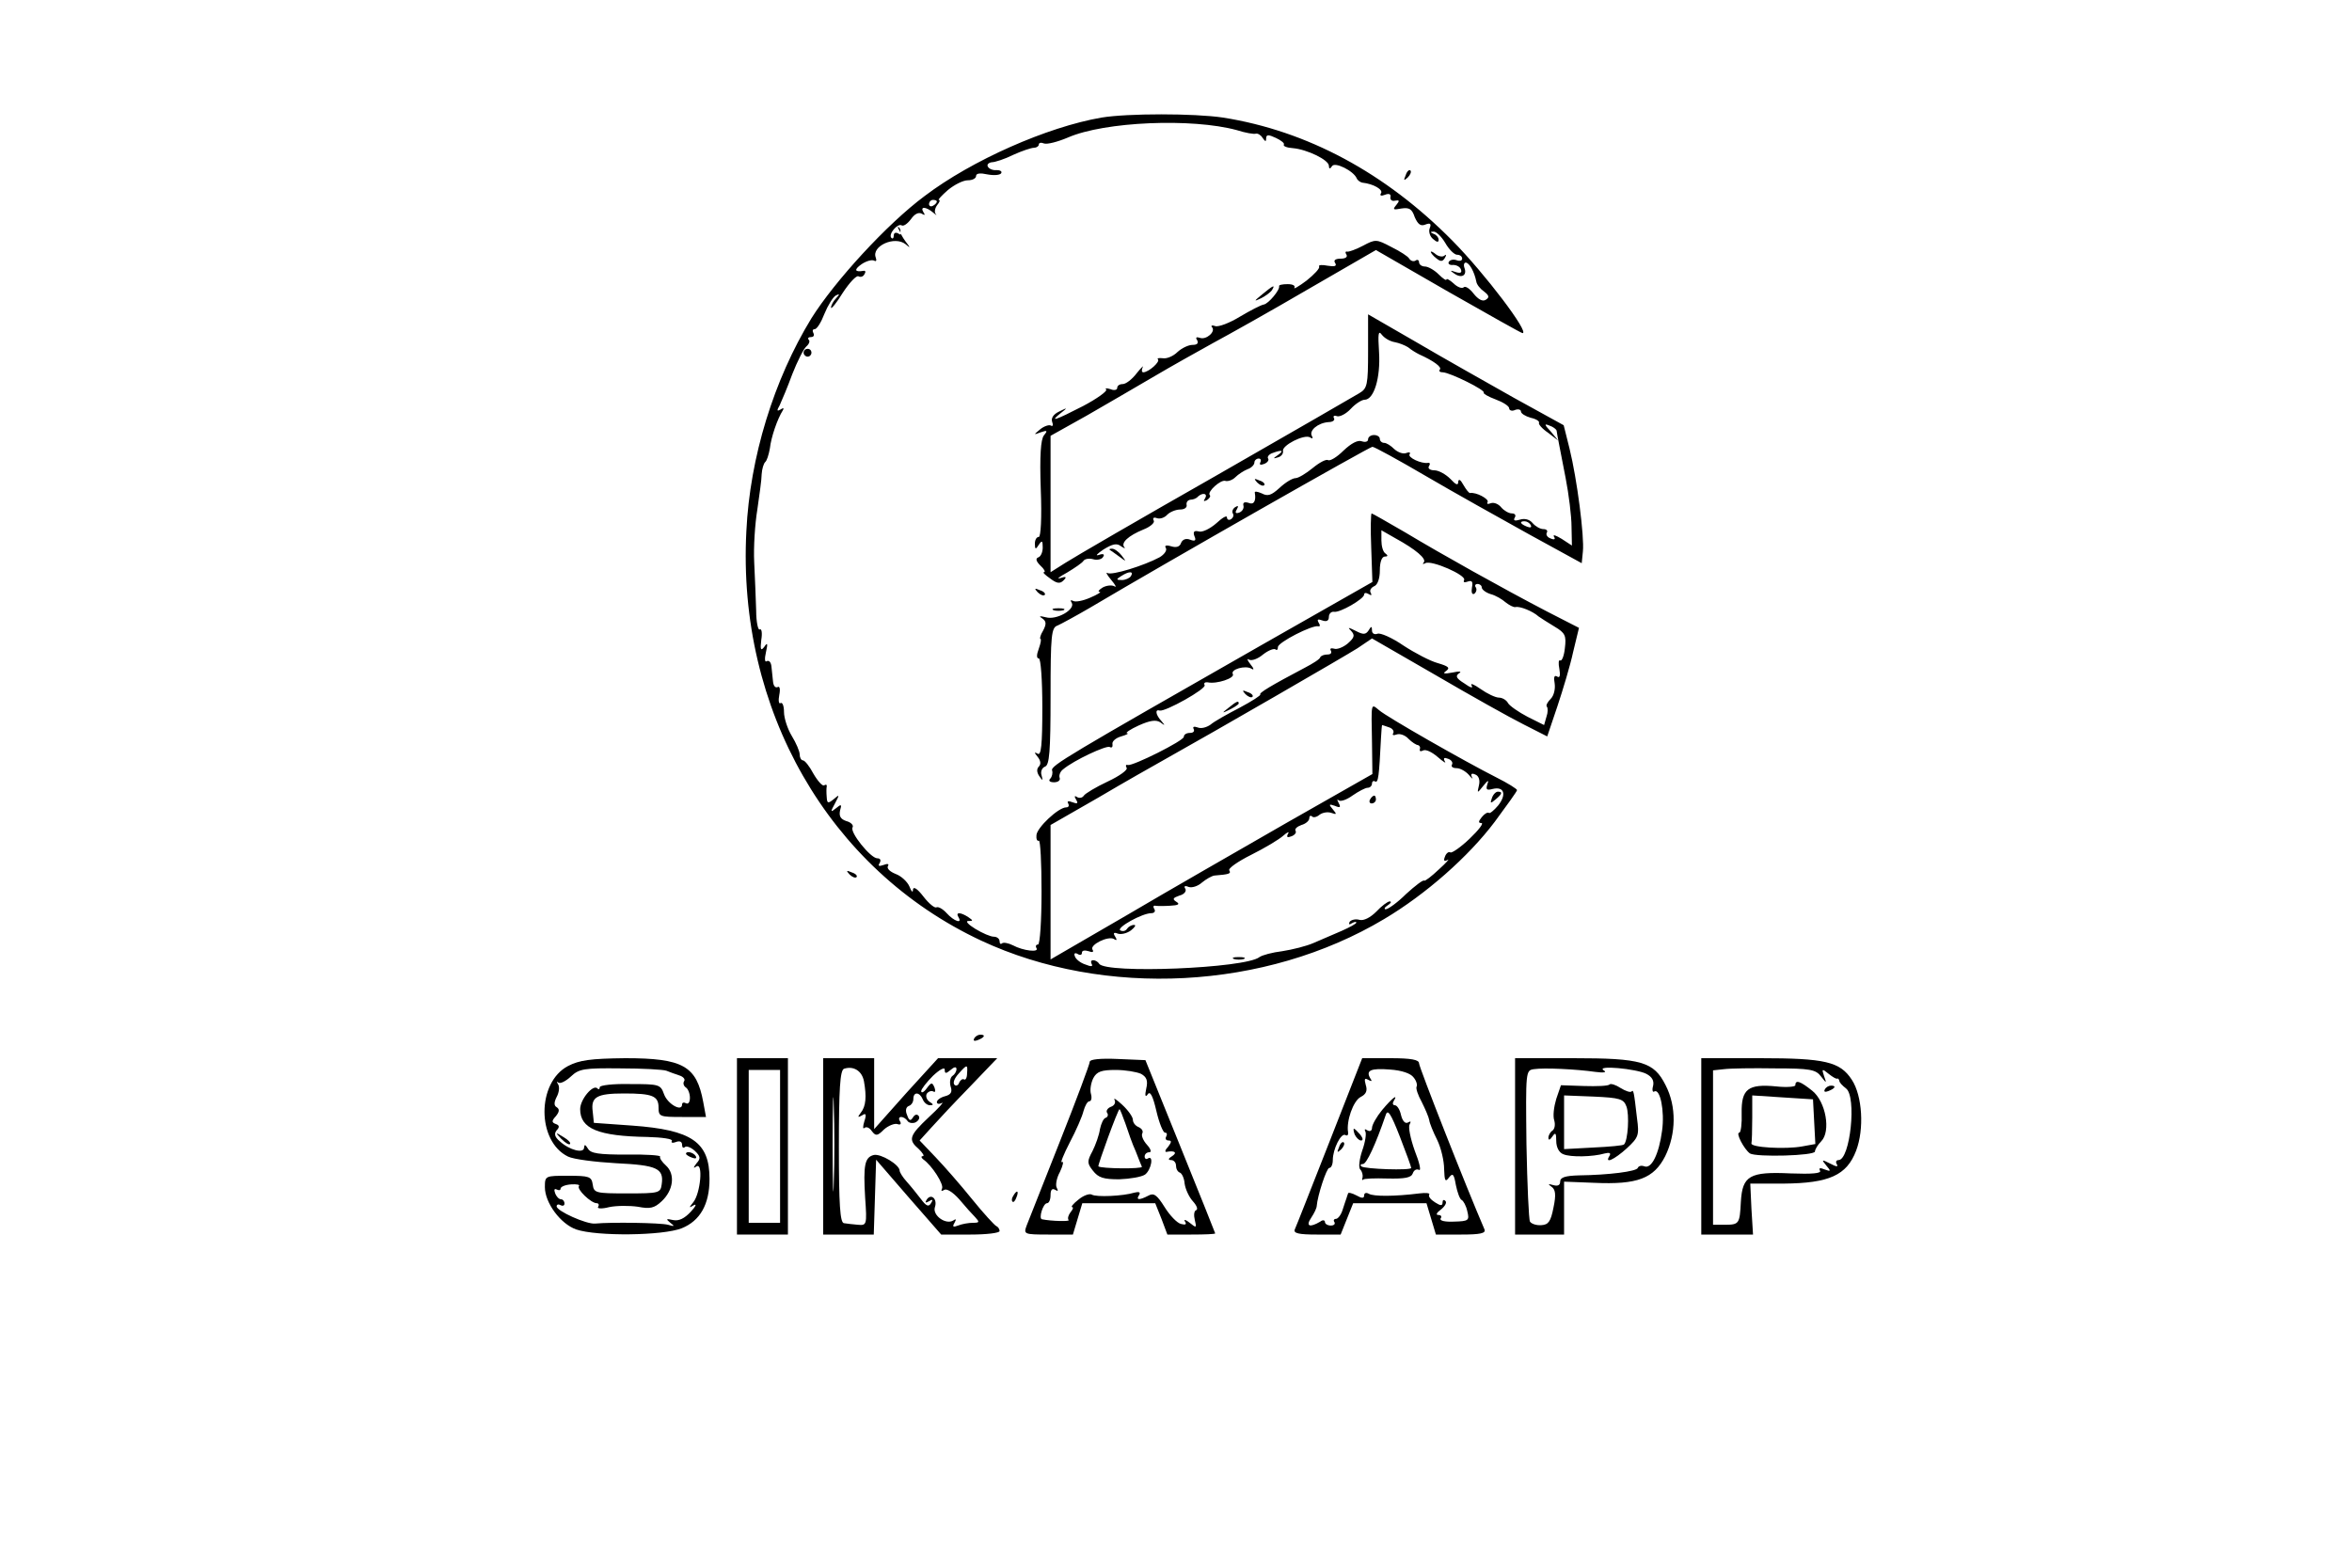
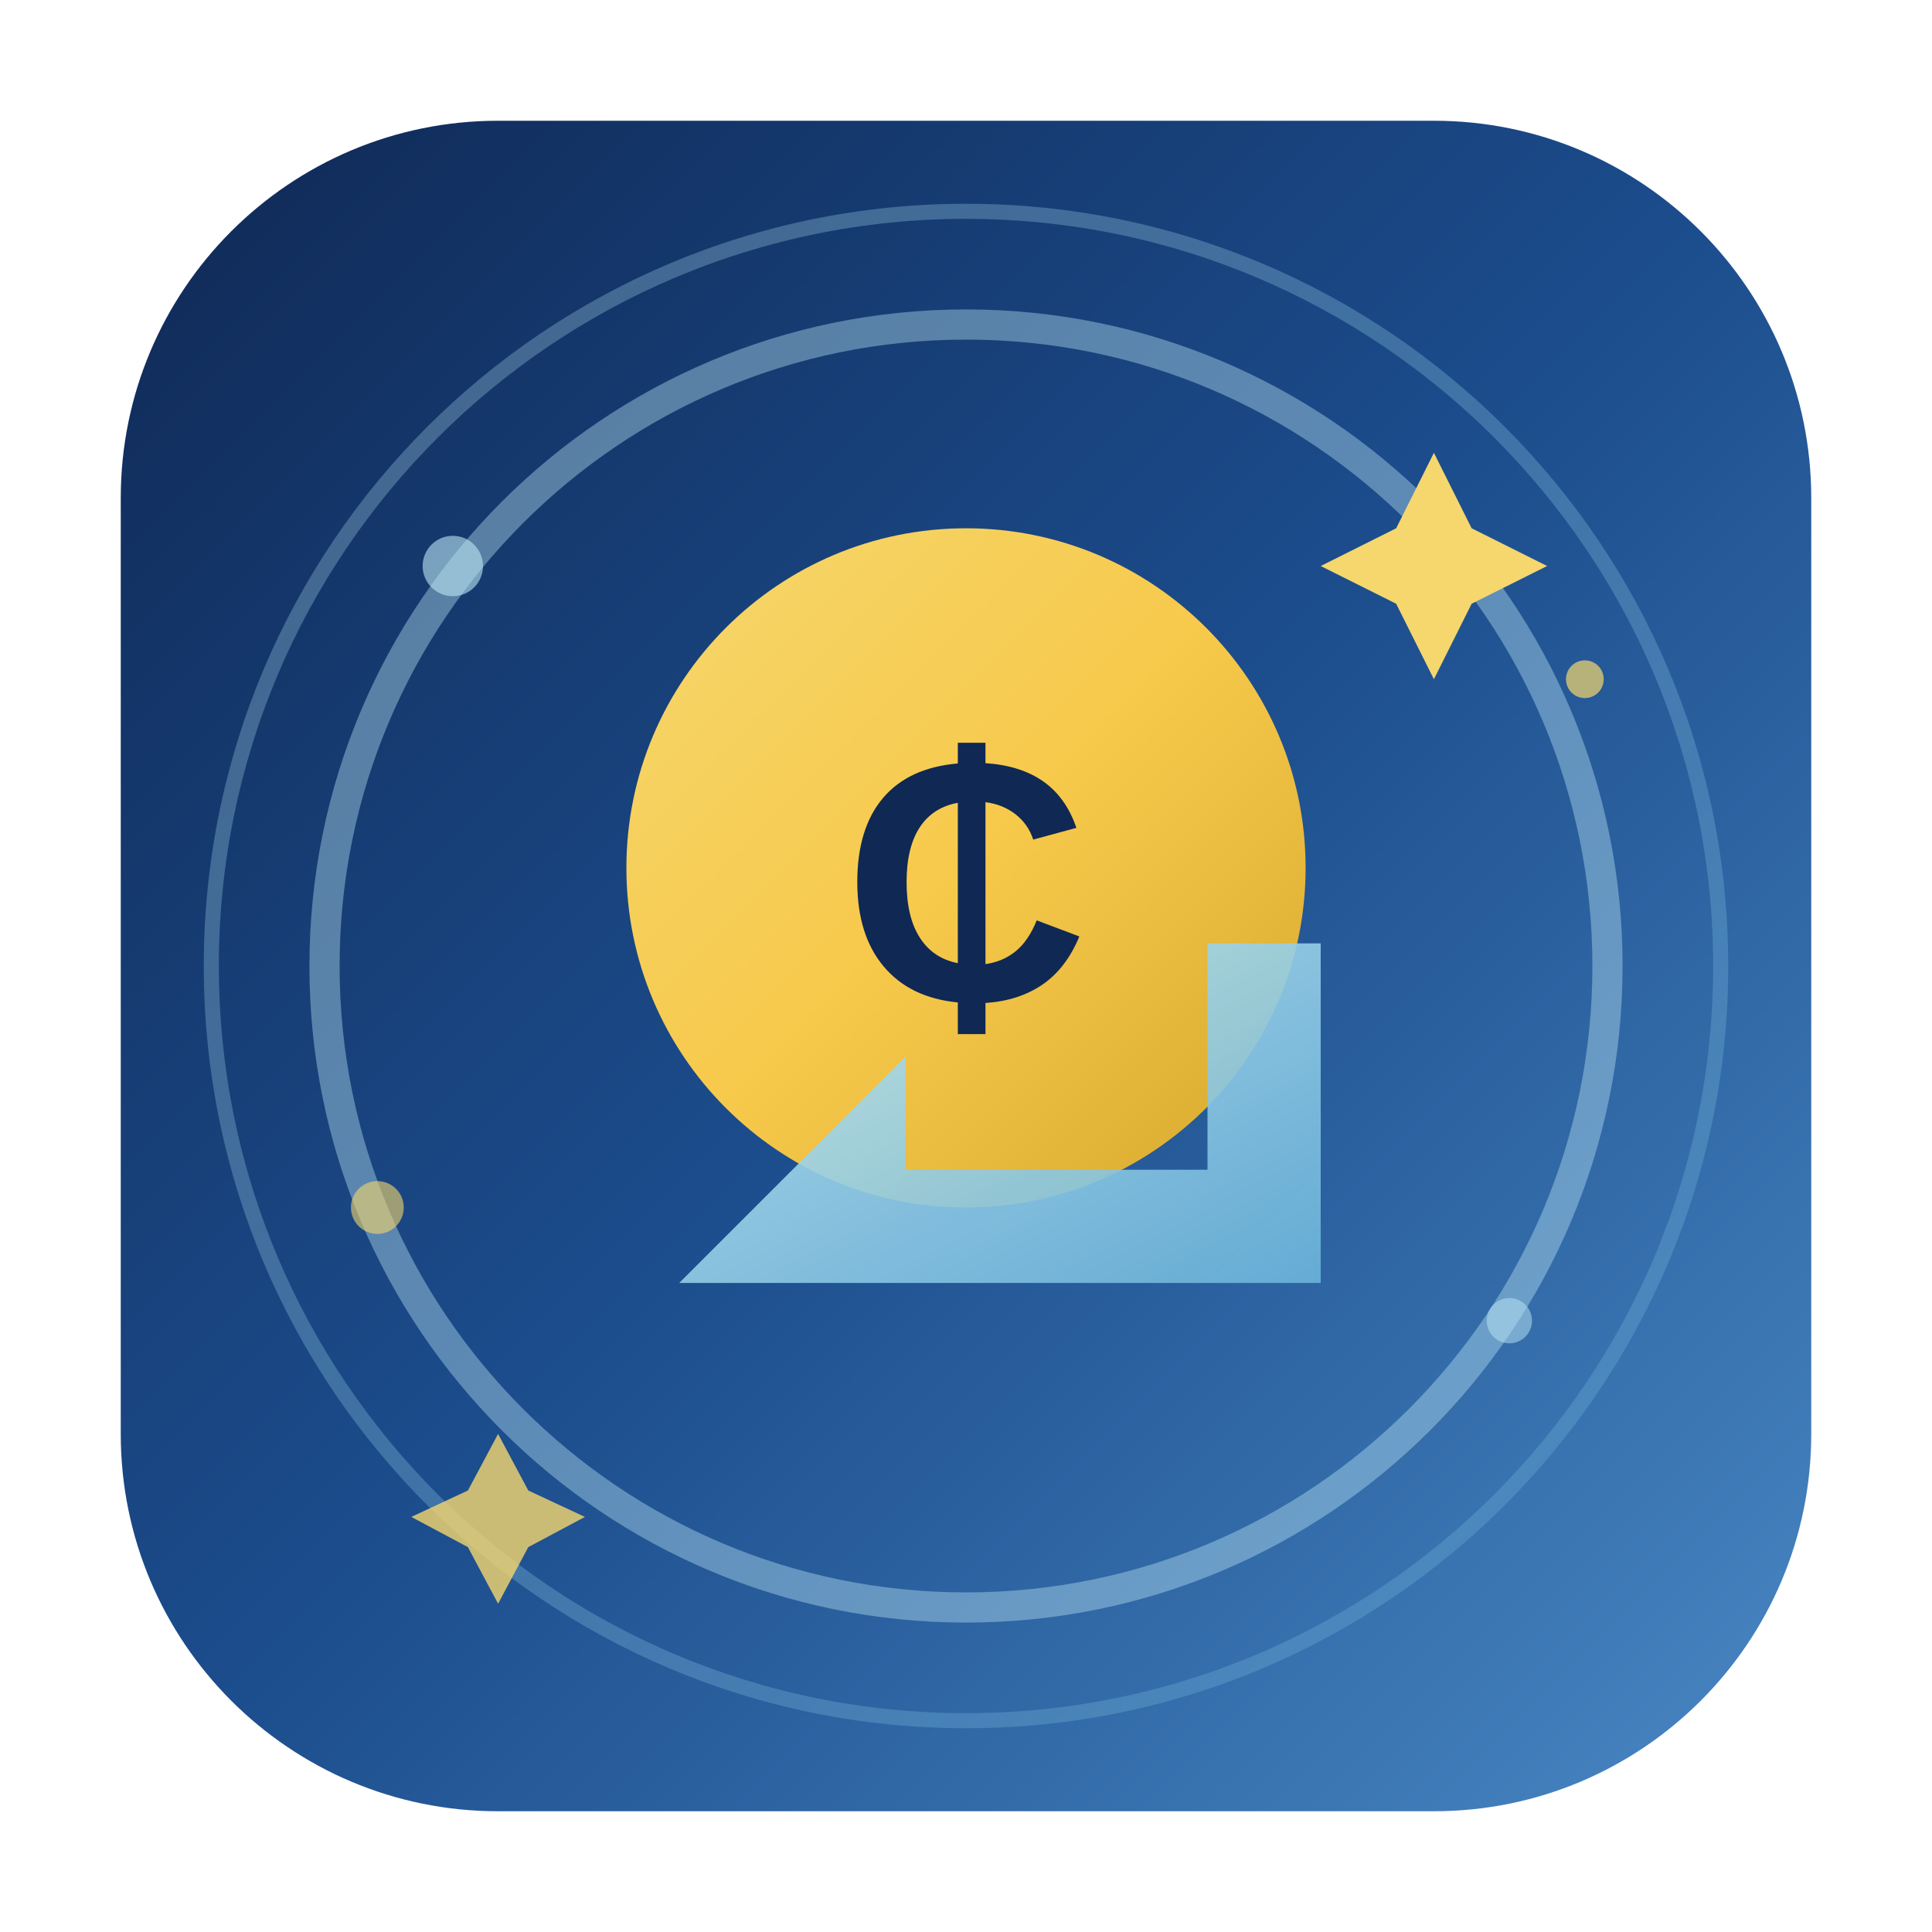
- <svg xmlns="http://www.w3.org/2000/svg" version="1.0" width="600pt" height="400pt" viewBox="0 0 600 400" preserveAspectRatio="xMidYMid meet">
-   <g transform="translate(0,400) scale(0.1,-0.1)" fill="#000000" stroke="none">
-     <path d="M2810 3700 c-139 -24 -331 -109 -451 -200 -97 -72 -230 -218 -289 -312 -96 -157 -157 -355 -166 -543 -24 -455 210 -863 599 -1045 315 -147 725 -126 1028 55 106 63 215 159 282 248 31 42 57 78 57 81 0 3 -24 18 -52 32 -81 41 -281 155 -300 172 -21 17 -20 22 -18 -83 l1 -80 -218 -124 c-120 -69 -305 -175 -410 -237 l-193 -112 0 171 0 172 122 70 c66 39 142 82 167 96 134 75 461 264 494 285 l37 25 163 -94 c89 -52 189 -108 223 -125 l61 -31 26 77 c14 42 33 105 40 138 l15 62 -82 42 c-115 60 -267 145 -362 202 -45 26 -83 48 -85 48 -2 0 -3 -39 -1 -87 l3 -88 -283 -161 c-494 -282 -539 -308 -534 -320 2 -6 0 -16 -5 -21 -5 -5 -1 -9 10 -9 10 0 17 5 14 12 -2 6 2 16 9 21 27 23 111 62 119 57 5 -3 8 0 7 7 -2 7 8 16 22 20 14 4 21 8 15 8 -5 1 8 10 30 20 29 13 44 15 55 8 12 -9 13 -9 3 3 -15 16 -17 31 -5 27 14 -4 121 56 115 65 -3 5 1 8 8 7 23 -5 70 11 64 21 -7 12 32 23 47 14 8 -5 7 0 -2 11 -8 10 -10 16 -4 12 7 -4 23 2 36 13 14 11 28 16 32 13 3 -3 6 -1 6 6 0 12 88 57 103 53 5 -1 5 3 1 9 -5 9 -2 10 9 6 11 -4 17 -1 17 9 0 8 6 14 13 13 15 -3 77 33 77 44 0 5 5 5 12 1 6 -4 8 -3 5 3 -4 6 0 13 8 17 9 3 15 19 15 41 0 21 5 35 13 35 8 0 8 3 1 8 -6 4 -10 19 -10 33 l0 26 35 -20 c53 -29 81 -53 73 -62 -4 -5 -2 -5 4 -2 15 9 106 -31 99 -43 -3 -6 1 -7 9 -4 11 4 14 0 11 -15 -2 -12 0 -19 6 -16 5 4 7 11 4 16 -4 5 -1 9 4 9 6 0 11 -4 11 -9 0 -5 10 -13 23 -17 12 -3 29 -13 38 -21 9 -7 20 -13 25 -12 11 3 45 -11 59 -24 6 -4 24 -16 41 -26 27 -16 30 -23 26 -55 -2 -20 -8 -34 -12 -31 -4 2 -5 -7 -2 -22 3 -17 1 -24 -6 -19 -7 4 -9 -2 -6 -18 2 -14 -2 -31 -10 -39 -8 -8 -13 -17 -10 -20 3 -3 3 -15 -1 -26 l-6 -21 -42 21 c-23 12 -46 28 -50 35 -4 8 -15 14 -23 14 -9 0 -30 10 -47 22 -17 12 -27 16 -23 9 5 -8 -3 -6 -18 5 -21 13 -24 19 -14 26 8 5 2 6 -17 2 -21 -4 -26 -3 -16 4 11 8 6 12 -21 20 -19 5 -59 26 -88 45 -29 20 -59 33 -66 30 -8 -3 -14 1 -14 8 0 12 -2 12 -9 0 -7 -10 -13 -11 -32 -1 -20 10 -22 10 -12 0 10 -11 8 -17 -9 -32 -12 -10 -28 -16 -35 -13 -8 2 -11 0 -8 -5 3 -6 0 -10 -9 -10 -8 0 -16 -3 -18 -7 -1 -5 -19 -16 -38 -26 -87 -46 -119 -65 -115 -69 2 -2 -21 -17 -53 -34 -31 -16 -65 -35 -74 -43 -10 -7 -24 -11 -33 -7 -9 3 -13 2 -10 -4 3 -6 -1 -10 -9 -10 -9 0 -16 -4 -16 -10 0 -10 -130 -75 -143 -72 -5 2 -6 -2 -3 -7 4 -5 -18 -21 -48 -35 -30 -14 -58 -31 -61 -36 -4 -6 -11 -7 -17 -4 -7 5 -8 2 -3 -6 6 -10 4 -12 -9 -7 -10 4 -15 3 -11 -3 3 -6 1 -10 -5 -10 -20 0 -75 -52 -76 -71 -1 -10 2 -16 6 -14 4 2 7 -56 7 -130 0 -74 -4 -135 -9 -135 -5 0 -7 -4 -4 -9 8 -12 -34 -7 -60 7 -12 6 -24 8 -28 5 -3 -3 -6 -1 -6 5 0 7 -7 12 -15 12 -8 0 -29 9 -47 20 -18 11 -26 20 -18 20 13 0 13 1 0 10 -20 13 -33 13 -25 0 11 -18 -11 -11 -30 10 -10 11 -21 17 -26 15 -4 -3 -19 9 -33 27 -16 21 -26 27 -27 18 0 -9 -4 -5 -9 8 -5 12 -21 27 -35 32 -15 6 -23 14 -20 20 4 6 -1 7 -11 3 -12 -4 -15 -3 -10 5 4 7 2 12 -6 12 -17 0 -71 67 -63 79 3 5 -4 13 -16 16 -15 5 -19 13 -16 27 5 16 3 17 -10 6 -15 -12 -15 -10 -3 12 12 23 12 24 -3 11 -15 -12 -17 -11 -18 5 -1 11 -1 23 0 27 1 5 -2 6 -7 3 -4 -2 -16 11 -27 30 -10 19 -22 34 -27 34 -4 0 -8 7 -8 15 0 8 -9 29 -20 47 -11 18 -20 46 -20 61 0 16 -4 26 -9 23 -4 -3 -6 6 -3 21 3 15 1 23 -4 20 -6 -3 -11 3 -12 14 -1 10 -3 28 -4 38 -1 11 -6 17 -12 14 -5 -4 -6 6 -2 23 5 22 4 26 -4 14 -9 -12 -11 -8 -8 17 3 18 1 30 -4 27 -4 -3 -9 19 -9 48 -1 29 -3 85 -5 123 -2 39 2 99 8 135 5 36 11 76 11 90 1 14 5 27 9 31 4 3 9 18 12 35 3 28 19 75 33 97 4 6 1 7 -6 2 -9 -5 -10 -3 -2 11 5 11 20 46 32 79 13 33 29 65 36 71 7 6 10 14 6 17 -3 4 -1 7 6 7 7 0 9 5 6 10 -3 6 -2 10 3 10 6 0 17 18 25 39 9 22 22 43 29 47 10 5 11 4 1 -7 -7 -7 -13 -18 -13 -24 0 -5 14 12 30 38 17 26 35 45 40 42 5 -3 12 -1 15 5 4 6 3 10 -2 9 -23 -4 -25 3 -5 17 12 8 26 12 32 9 5 -3 7 0 4 8 -11 29 48 56 76 34 13 -11 13 -10 0 7 -8 11 -14 22 -13 25 1 3 -1 8 -4 11 -4 3 -3 -1 2 -9 5 -9 4 -12 -3 -7 -7 4 -12 2 -12 -5 0 -7 -3 -9 -6 -6 -9 9 16 38 26 32 5 -3 15 4 24 16 9 13 19 18 27 14 8 -5 10 -4 5 3 -10 16 6 15 24 0 8 -7 11 -9 7 -4 -4 5 -2 15 4 23 6 7 8 13 4 13 -3 0 7 11 23 25 17 14 39 25 51 25 12 0 21 5 21 11 0 7 11 8 29 4 16 -3 32 -2 35 3 3 5 -3 8 -12 8 -9 -1 -19 3 -22 9 -3 5 2 10 10 11 8 0 33 8 55 19 22 10 46 18 53 18 6 0 12 4 12 8 0 5 6 6 13 3 8 -3 35 4 61 15 94 41 317 50 431 19 22 -7 44 -11 49 -9 5 1 13 -4 17 -11 7 -10 9 -10 9 -1 0 10 6 10 25 1 13 -6 23 -14 20 -17 -2 -4 8 -8 23 -9 36 -3 92 -30 92 -45 0 -8 3 -9 8 -1 7 12 55 -12 63 -31 2 -5 9 -10 14 -11 29 -3 54 -18 48 -27 -4 -6 0 -8 10 -4 10 4 16 2 14 -6 -1 -7 4 -11 12 -9 11 2 12 0 3 -11 -10 -12 -8 -13 13 -9 20 3 27 -1 34 -22 8 -18 15 -24 27 -19 13 5 16 2 11 -10 -3 -8 1 -21 9 -27 9 -8 14 -9 14 -2 0 6 -6 13 -12 15 -10 4 -10 6 -1 6 6 1 20 -12 30 -29 9 -16 23 -30 30 -30 7 0 13 -4 13 -10 0 -5 -6 -7 -14 -4 -8 3 -17 1 -20 -4 -3 -5 2 -9 11 -8 9 0 18 -5 20 -12 3 -8 -2 -10 -14 -6 -14 5 -15 4 -3 -4 18 -13 33 -5 26 14 -3 8 -1 14 3 14 9 0 22 -23 27 -48 1 -8 10 -19 20 -26 13 -10 14 -15 4 -21 -8 -5 -19 1 -31 16 -10 13 -21 20 -25 16 -4 -4 -16 0 -26 10 -10 9 -18 13 -18 10 0 -4 -9 2 -20 13 -11 11 -27 20 -35 20 -8 0 -15 5 -15 11 0 5 -4 8 -9 4 -5 -3 -12 -1 -16 5 -3 6 -24 19 -46 30 -38 20 -40 20 -72 3 -17 -9 -36 -16 -40 -15 -5 1 -6 -2 -2 -8 3 -6 -3 -10 -15 -10 -13 0 -19 -4 -14 -11 5 -8 -1 -10 -19 -7 -15 3 -24 2 -22 -2 3 -4 -12 -20 -32 -36 -20 -15 -34 -23 -31 -18 3 5 -4 9 -17 9 -13 0 -23 -2 -22 -5 3 -9 -27 -45 -39 -47 -7 -1 -34 -15 -61 -31 -26 -16 -55 -27 -63 -24 -8 3 -12 1 -8 -3 10 -11 -15 -33 -31 -27 -9 3 -12 1 -7 -6 4 -8 0 -12 -12 -12 -10 0 -27 -8 -38 -18 -11 -11 -28 -18 -38 -16 -10 1 -15 0 -12 -3 6 -6 -23 -32 -37 -33 -5 0 -5 6 -2 13 4 6 -3 0 -15 -15 -12 -16 -28 -28 -36 -28 -8 0 -14 -4 -14 -10 0 -5 -8 -7 -17 -3 -10 3 -15 3 -11 -1 3 -4 -23 -23 -59 -42 -72 -37 -87 -42 -57 -18 18 14 18 15 -4 4 -15 -7 -21 -17 -18 -26 3 -8 2 -13 -3 -10 -4 3 -17 -1 -27 -9 -18 -15 -18 -15 1 -8 17 6 18 4 8 -8 -8 -10 -11 -52 -8 -137 3 -74 0 -122 -5 -122 -6 0 -10 -8 -10 -17 0 -15 2 -16 10 -3 8 12 10 11 10 -7 0 -12 -5 -23 -11 -25 -8 -3 -6 -10 5 -21 10 -9 14 -17 9 -17 -4 0 3 -7 16 -16 17 -13 25 -14 34 -5 9 9 7 11 -8 6 -11 -3 -3 3 17 14 20 12 39 25 42 30 3 5 15 7 25 4 10 -3 22 0 25 6 5 7 0 9 -11 5 -10 -3 -4 3 12 14 23 14 34 17 45 8 8 -5 12 -7 8 -2 -9 11 10 29 49 45 18 7 30 18 26 23 -3 6 0 9 8 6 8 -3 20 1 27 9 7 7 22 13 33 13 10 0 18 5 16 12 -1 7 3 12 10 13 6 0 15 3 19 8 12 11 26 8 18 -5 -5 -7 -3 -8 5 -4 7 5 10 10 7 13 -7 8 28 40 40 36 6 -2 18 2 25 9 8 8 22 17 32 21 9 3 17 11 17 17 0 5 5 10 11 10 5 0 7 -4 4 -10 -3 -6 1 -7 9 -4 9 3 14 10 11 14 -3 4 2 11 11 14 24 9 31 7 14 -5 -13 -9 -13 -10 0 -6 8 2 14 9 13 16 -4 14 54 44 69 35 6 -4 8 -3 5 3 -9 14 15 34 42 36 11 0 17 5 14 10 -3 5 0 8 8 5 7 -2 23 6 35 19 12 13 28 23 35 23 24 0 41 56 37 121 -3 48 -2 57 7 45 7 -9 21 -17 33 -19 11 -2 26 -8 34 -13 7 -6 20 -14 28 -18 38 -17 59 -33 53 -39 -3 -4 0 -7 8 -7 19 -1 110 -46 104 -52 -2 -2 11 -10 30 -17 19 -7 35 -17 35 -23 0 -5 7 -8 15 -4 8 3 15 1 15 -4 0 -5 11 -12 25 -16 14 -3 23 -9 21 -13 -2 -3 8 -15 23 -25 l26 -20 -19 23 c-17 18 -17 21 -3 15 9 -3 17 -9 18 -13 1 -9 7 -38 23 -121 8 -41 15 -97 15 -124 l1 -48 -26 17 c-15 9 -23 12 -20 6 5 -7 1 -9 -8 -5 -9 3 -13 10 -10 15 3 5 -1 9 -9 9 -8 0 -20 7 -27 15 -8 10 -21 13 -33 9 -13 -4 -17 -2 -13 5 4 6 1 11 -7 11 -8 0 -20 7 -27 15 -7 9 -19 14 -27 11 -8 -3 -11 -2 -8 3 4 8 -30 26 -45 23 -3 0 -10 9 -17 21 -7 13 -12 16 -13 8 0 -11 -6 -8 -20 7 -12 12 -30 22 -41 22 -11 0 -17 5 -14 10 4 6 3 10 -2 9 -17 -3 -53 14 -47 22 3 5 -1 6 -9 3 -8 -3 -21 2 -30 10 -9 9 -20 16 -26 16 -6 0 -11 5 -11 10 0 6 -7 10 -15 10 -8 0 -15 -5 -15 -11 0 -6 -7 -8 -16 -5 -10 4 -27 -5 -47 -24 -16 -16 -34 -27 -39 -24 -5 3 -22 -6 -39 -20 -17 -14 -37 -26 -44 -26 -8 0 -26 -11 -41 -25 -21 -19 -30 -22 -45 -14 -11 5 -19 6 -18 2 4 -22 -3 -32 -16 -26 -10 3 -15 1 -13 -7 2 -7 -3 -15 -11 -18 -9 -3 -11 0 -6 8 5 9 4 11 -4 6 -6 -4 -9 -11 -6 -16 3 -5 1 -11 -5 -15 -5 -3 -10 -1 -10 5 0 6 -12 -1 -27 -15 -16 -14 -36 -24 -45 -21 -12 3 -15 -1 -11 -12 5 -11 2 -14 -11 -9 -10 4 -19 1 -23 -8 -3 -10 -12 -13 -25 -9 -13 4 -18 2 -14 -4 4 -6 -4 -17 -16 -24 -39 -21 -122 -47 -133 -40 -5 3 -1 -5 10 -18 11 -13 14 -20 8 -16 -7 4 -21 2 -30 -3 -10 -6 -13 -11 -8 -11 6 0 -5 -7 -24 -15 -18 -8 -38 -12 -44 -8 -6 3 -7 1 -3 -5 10 -17 -39 -45 -66 -37 -16 4 -19 3 -9 -3 10 -7 11 -14 2 -31 -7 -11 -9 -21 -7 -21 3 0 1 -11 -4 -25 -6 -16 -6 -25 0 -25 5 0 9 -54 9 -125 0 -96 -3 -124 -12 -118 -9 5 -9 3 0 -8 8 -10 9 -19 3 -25 -6 -6 -5 -15 1 -24 9 -13 10 -13 6 2 -3 9 1 19 9 22 11 4 14 37 14 180 0 156 2 175 18 180 9 4 46 24 82 45 204 121 714 411 721 411 5 0 67 -34 137 -75 70 -41 188 -107 262 -148 l135 -74 3 30 c4 38 -15 185 -34 262 l-15 60 -127 70 c-69 39 -181 102 -249 142 l-123 71 0 -94 c0 -86 -2 -95 -22 -107 -13 -8 -178 -103 -368 -212 -190 -108 -362 -208 -382 -221 l-38 -24 0 174 0 174 93 52 c50 29 128 74 172 100 44 26 112 64 150 85 39 21 148 82 242 137 l173 100 184 -106 c102 -58 187 -106 190 -106 19 0 -96 152 -179 236 -171 173 -370 280 -585 314 -74 11 -243 11 -310 0z m-420 -214 c0 -3 -4 -8 -10 -11 -5 -3 -10 -1 -10 4 0 6 5 11 10 11 6 0 10 -2 10 -4z m1515 -826 c3 -6 -1 -7 -9 -4 -18 7 -21 14 -7 14 6 0 13 -4 16 -10z m-1020 -130 c-3 -5 -14 -10 -23 -10 -15 0 -15 2 -2 10 20 13 33 13 25 0z m659 -386 c9 -3 13 -10 10 -15 -3 -5 1 -6 9 -3 8 3 22 -2 30 -11 9 -9 20 -16 24 -16 4 -1 7 -5 5 -11 -1 -5 2 -6 8 -3 7 4 23 -4 37 -16 15 -13 23 -18 19 -12 -5 9 -2 11 8 7 9 -3 13 -10 10 -15 -3 -5 2 -9 12 -9 9 0 23 -8 31 -17 8 -10 12 -12 8 -6 -4 8 -1 11 8 7 9 -3 13 -14 10 -27 -5 -22 -5 -22 11 -2 12 15 15 16 10 3 -4 -13 -1 -15 14 -11 29 7 36 -14 14 -42 -11 -13 -22 -22 -24 -19 -3 2 -11 -2 -18 -11 -9 -11 -9 -15 -1 -15 7 0 -7 -18 -30 -40 -23 -22 -45 -37 -49 -35 -4 3 -11 -2 -14 -11 -4 -10 -2 -13 7 -8 6 4 -3 -7 -22 -24 -19 -18 -36 -31 -38 -29 -2 3 -23 -13 -46 -34 -22 -22 -46 -39 -52 -39 -5 0 -3 5 5 10 8 5 11 10 5 10 -5 0 -21 -12 -34 -26 -15 -15 -32 -24 -43 -21 -10 3 -21 0 -25 -5 -3 -7 -1 -8 5 -4 7 4 12 5 12 2 0 -3 -17 -12 -37 -21 -21 -9 -53 -23 -72 -31 -18 -8 -54 -17 -80 -21 -25 -3 -51 -10 -58 -15 -36 -29 -393 -43 -409 -17 -3 5 -10 9 -15 9 -6 0 -7 -4 -4 -10 4 -6 -2 -7 -16 -1 -13 4 -25 14 -27 21 -3 7 0 10 7 6 6 -4 11 -3 11 3 0 6 7 7 17 4 10 -4 14 -2 10 4 -8 12 40 36 55 27 7 -5 8 -2 3 6 -6 9 -4 12 6 8 8 -3 23 0 34 8 10 8 14 14 8 14 -7 0 -15 -5 -18 -10 -4 -6 -11 -7 -17 -4 -11 7 56 44 79 44 8 0 11 5 8 10 -4 6 -3 10 2 9 4 -1 22 -1 38 0 21 1 26 4 16 10 -11 7 -9 10 8 16 12 3 18 11 15 17 -5 7 -1 9 8 5 9 -3 24 2 34 11 11 9 25 17 32 18 38 3 43 5 38 13 -4 5 22 23 56 40 34 17 71 39 82 49 10 9 16 11 12 5 -5 -9 -2 -11 8 -7 9 3 14 10 11 14 -3 5 4 11 15 15 11 3 20 11 20 17 0 6 3 8 7 5 3 -4 12 -2 19 4 8 6 21 8 30 5 14 -5 15 -4 4 9 -11 13 -10 14 5 9 14 -6 16 -4 10 7 -4 8 -5 11 0 7 4 -4 20 1 35 12 16 11 33 20 39 20 6 0 11 5 11 11 0 5 4 8 8 5 8 -4 10 12 15 112 1 17 2 32 3 32 1 0 9 -3 18 -6z" />
-     <path d="M3806 1964 c-5 -14 -4 -15 9 -4 17 14 19 20 6 20 -5 0 -12 -7 -15 -16z" />
-     <path d="M3495 1960 c-3 -5 -1 -10 4 -10 6 0 11 5 11 10 0 6 -2 10 -4 10 -3 0 -8 -4 -11 -10z" />
-     <path d="M3148 1553 c6 -2 18 -2 25 0 6 3 1 5 -13 5 -14 0 -19 -2 -12 -5z" />
-     <path d="M3586 3553 c-6 -14 -5 -15 5 -6 7 7 10 15 7 18 -3 3 -9 -2 -12 -12z" />
-     <path d="M3650 3357 c0 -2 6 -10 14 -16 11 -9 16 -9 22 1 4 7 4 10 -1 6 -4 -4 -14 -3 -22 3 -7 6 -13 9 -13 6z" />
-     <path d="M3220 3249 c-22 -18 -22 -19 -3 -10 12 6 25 16 28 21 9 15 3 12 -25 -11z" />
-     <path d="M2050 3100 c0 -5 5 -10 10 -10 6 0 10 5 10 10 0 6 -4 10 -10 10 -5 0 -10 -4 -10 -10z" />
-     <path d="M3207 2769 c7 -7 15 -10 18 -7 3 3 -2 9 -12 12 -14 6 -15 5 -6 -5z" />
-     <path d="M2831 2597 c2 -1 13 -9 24 -17 19 -14 19 -14 6 3 -7 9 -18 17 -24 17 -6 0 -8 -1 -6 -3z" />
-     <path d="M2647 2489 c7 -7 15 -10 18 -7 3 3 -2 9 -12 12 -14 6 -15 5 -6 -5z" />
-     <path d="M2688 2443 c6 -2 18 -2 25 0 6 3 1 5 -13 5 -14 0 -19 -2 -12 -5z" />
-     <path d="M3177 2229 c7 -7 15 -10 18 -7 3 3 -2 9 -12 12 -14 6 -15 5 -6 -5z" />
-     <path d="M3134 2194 c-18 -14 -18 -15 4 -4 12 6 22 13 22 15 0 8 -5 6 -26 -11z" />
-     <path d="M2167 1769 c7 -7 15 -10 18 -7 3 3 -2 9 -12 12 -14 6 -15 5 -6 -5z" />
-     <path d="M2485 1350 c-3 -6 1 -7 9 -4 18 7 21 14 7 14 -6 0 -13 -4 -16 -10z" />
-     <path d="M1449 1280 c-80 -42 -80 -192 0 -231 14 -7 70 -14 123 -17 104 -5 122 -13 116 -54 -3 -22 -7 -23 -88 -23 -81 0 -85 1 -88 23 -3 20 -9 22 -63 22 -58 0 -59 0 -59 -29 0 -40 40 -94 80 -108 53 -18 221 -16 269 3 47 19 71 61 71 126 0 94 -45 125 -197 136 l-98 7 -3 29 c-5 37 10 46 80 46 72 0 88 -6 88 -36 0 -23 3 -24 60 -24 l61 0 -7 38 c-17 92 -51 112 -199 112 -89 -1 -117 -5 -146 -20z m251 -12 c8 -3 23 -9 33 -12 10 -3 16 -10 12 -15 -3 -5 -1 -12 5 -16 5 -3 10 -15 10 -26 0 -11 -4 -17 -10 -14 -5 3 -10 2 -10 -3 0 -20 -37 1 -46 26 -9 25 -12 26 -87 26 -42 1 -77 -3 -77 -8 0 -5 -3 -7 -6 -3 -11 11 -44 -28 -44 -53 0 -50 46 -69 172 -71 37 -1 65 -5 62 -10 -3 -5 2 -6 10 -3 10 4 16 1 16 -7 0 -7 3 -9 7 -6 3 4 15 0 25 -9 15 -14 16 -20 5 -32 -9 -12 -9 -14 0 -8 17 10 10 -68 -8 -91 -12 -15 -12 -16 1 -8 8 4 5 -3 -8 -17 -16 -17 -30 -24 -45 -21 -18 4 -19 3 -7 -7 12 -9 11 -10 -6 -5 -19 5 -144 7 -186 3 -22 -2 -98 32 -98 44 0 5 5 6 10 3 6 -3 10 -1 10 4 0 6 -4 11 -9 11 -5 0 -12 7 -15 16 -3 8 -2 12 4 9 6 -3 10 -2 10 2 0 5 12 10 27 11 14 1 23 -1 20 -4 -7 -8 31 -44 45 -44 5 0 7 -4 4 -9 -4 -5 9 -6 28 -1 19 4 52 4 73 1 31 -6 42 -4 61 14 30 28 35 69 11 91 -10 9 -17 19 -15 23 2 3 -36 6 -85 5 -72 0 -92 3 -99 15 -7 11 -9 12 -10 3 0 -16 -37 -7 -62 16 -13 11 -15 19 -8 28 8 8 7 13 -2 16 -11 4 -11 8 0 20 9 11 10 18 2 23 -7 4 -7 12 0 26 6 11 8 25 4 32 -4 6 -4 9 0 5 5 -4 19 3 32 15 21 20 34 22 126 21 57 0 110 -3 118 -6z" />
-     <path d="M1432 1094 c10 -10 20 -16 22 -13 3 3 -5 11 -17 18 -21 13 -21 12 -5 -5z" />
-     <path d="M1750 1056 c0 -2 7 -7 16 -10 8 -3 12 -2 9 4 -6 10 -25 14 -25 6z" />
-     <path d="M1880 1075 l0 -225 65 0 65 0 0 225 0 225 -65 0 -65 0 0 -225z m110 0 l0 -195 -40 0 -40 0 0 195 0 195 40 0 40 0 0 -195z" />
-     <path d="M2100 1075 l0 -225 65 0 64 0 3 95 3 96 83 -96 83 -95 75 0 c41 0 74 4 74 9 0 5 -4 11 -9 13 -4 2 -32 32 -61 68 -29 36 -71 84 -93 107 l-41 43 29 32 c16 18 61 66 100 106 l69 72 -75 0 -76 0 -82 -90 -81 -91 0 91 0 90 -65 0 -65 0 0 -225z m104 166 c7 -39 5 -64 -8 -80 -9 -12 -8 -13 3 -7 10 7 12 3 6 -15 -4 -13 -4 -21 0 -17 5 4 13 1 19 -8 10 -13 14 -13 31 4 11 10 27 16 34 14 8 -3 11 0 7 7 -4 6 -3 11 3 11 5 0 12 -4 16 -10 3 -5 12 -7 20 -4 8 4 12 11 9 16 -4 6 -10 5 -15 -3 -6 -10 -10 -9 -15 6 -5 11 -3 20 4 23 7 2 12 10 12 18 0 19 16 18 24 -1 3 -8 11 -15 18 -15 10 0 10 2 -1 9 -7 5 -10 14 -7 20 4 6 12 9 17 6 5 -3 6 1 3 10 -6 14 -8 14 -20 -2 -7 -10 -14 -13 -14 -7 0 5 14 23 30 39 17 16 30 23 30 16 0 -11 3 -11 15 -1 9 8 15 9 15 2 0 -6 -5 -14 -10 -17 -6 -4 -8 -16 -5 -27 5 -14 1 -21 -14 -25 -12 -3 -21 -10 -21 -15 0 -5 6 -6 13 -2 6 3 -8 -13 -33 -36 -51 -48 -54 -58 -26 -82 10 -10 15 -18 10 -18 -5 0 -4 -4 1 -8 23 -16 54 -65 48 -75 -3 -6 -1 -7 6 -3 6 4 22 -6 38 -24 15 -18 33 -38 41 -46 11 -12 11 -14 -6 -14 -11 0 -28 -3 -38 -7 -13 -5 -15 -3 -9 7 5 9 4 11 -3 6 -19 -12 -54 13 -47 34 7 21 -10 36 -21 19 -5 -8 -3 -9 6 -4 9 6 11 4 5 -5 -6 -10 -12 -8 -26 11 -10 13 -26 33 -36 44 -10 11 -18 24 -18 28 0 15 -48 44 -66 40 -23 -6 -27 -25 -22 -109 5 -70 4 -71 -19 -69 -12 1 -29 3 -35 4 -10 1 -13 47 -13 195 0 147 3 195 13 199 24 8 46 -5 51 -32z m263 20 c0 -11 -4 -18 -8 -15 -4 2 -9 -2 -12 -8 -2 -7 -8 -10 -12 -6 -5 5 0 17 10 28 22 25 24 25 22 1z m-340 -278 c-1 -54 -3 -10 -3 97 0 107 2 151 3 98 2 -54 2 -142 0 -195z" />
-     <path d="M2780 1291 c0 -6 -34 -97 -76 -203 -42 -106 -80 -203 -85 -215 -8 -22 -7 -23 55 -23 l63 0 12 40 12 40 93 0 93 0 16 -40 15 -40 61 0 c34 0 61 1 61 3 0 1 -40 101 -89 222 l-89 220 -71 3 c-44 2 -71 -1 -71 -7z m131 -31 c14 -8 18 -17 13 -38 -4 -18 -2 -23 4 -14 6 9 13 -4 22 -43 7 -30 17 -55 22 -55 5 0 6 -4 3 -10 -3 -5 -1 -10 6 -10 8 0 8 -4 -1 -16 -8 -8 -9 -14 -4 -13 21 4 28 -2 14 -11 -10 -6 -11 -10 -2 -10 6 0 12 -6 12 -14 0 -8 4 -16 10 -18 5 -2 11 -14 12 -28 2 -14 11 -34 21 -45 10 -11 14 -21 8 -23 -5 -2 -6 -13 -3 -25 5 -20 4 -21 -13 -7 -10 8 -16 10 -12 3 5 -7 1 -9 -10 -6 -10 2 -29 22 -42 43 -20 32 -28 37 -42 29 -23 -12 -32 -11 -23 2 4 7 0 9 -12 6 -29 -9 -98 -12 -109 -5 -6 3 -21 -2 -34 -13 -13 -10 -20 -19 -16 -19 4 0 2 -6 -4 -13 -6 -8 -8 -16 -5 -20 5 -4 -44 -3 -68 2 -9 2 3 41 13 41 5 0 9 9 9 21 0 13 4 18 12 13 7 -4 8 -3 4 5 -4 6 -1 25 8 41 8 17 10 28 5 25 -5 -4 4 19 20 50 16 30 32 67 35 80 4 14 10 25 15 25 5 0 7 9 4 19 -3 10 0 28 6 40 9 17 21 21 57 21 25 0 54 -5 65 -10z" />
-     <path d="M2843 1194 c4 -7 0 -15 -9 -18 -8 -3 -13 -10 -10 -15 4 -5 2 -11 -3 -13 -6 -1 -12 -15 -15 -29 -2 -15 -11 -40 -19 -56 -14 -26 -14 -31 1 -50 14 -18 27 -22 67 -22 28 1 57 6 66 12 16 12 23 51 7 41 -4 -3 -8 0 -8 5 0 6 5 11 12 11 6 0 4 8 -6 19 -10 11 -15 24 -12 29 3 6 -1 12 -9 16 -8 3 -15 11 -15 19 0 7 -12 24 -27 38 -14 13 -23 19 -20 13z m28 -61 c7 -21 18 -53 26 -70 7 -18 14 -36 16 -40 2 -6 -104 -5 -111 1 -2 3 50 146 54 146 1 0 8 -17 15 -37z" />
-     <path d="M3392 1088 c-46 -117 -86 -219 -89 -225 -4 -10 11 -13 56 -13 l61 0 16 40 16 40 94 0 93 0 12 -40 12 -40 65 0 c47 0 63 3 59 13 -47 109 -167 414 -167 424 0 9 -20 13 -73 13 l-72 0 -83 -212z m214 163 c7 -8 10 -19 8 -23 -3 -4 3 -22 13 -40 9 -18 18 -39 19 -46 1 -8 10 -30 20 -50 10 -20 18 -54 18 -75 1 -30 3 -34 12 -22 10 13 13 10 18 -19 4 -19 10 -36 15 -38 4 -2 11 -14 14 -28 6 -24 4 -26 -34 -27 -22 -1 -37 2 -34 8 4 5 1 9 -6 9 -7 0 -4 6 7 14 10 8 16 18 11 22 -4 4 -7 2 -7 -4 0 -9 -5 -9 -19 0 -11 7 -18 15 -15 20 3 4 -9 5 -25 3 -64 -8 -117 -8 -129 -1 -7 4 -12 2 -12 -4 0 -8 -6 -8 -20 0 -11 6 -21 8 -21 5 -1 -3 -3 -8 -4 -12 -2 -5 -6 -18 -10 -30 -4 -13 -12 -23 -17 -23 -5 0 -7 -4 -4 -8 3 -5 -1 -9 -9 -9 -8 0 -15 4 -15 9 0 5 -6 6 -12 1 -27 -16 -38 -12 -23 10 8 12 14 25 14 30 2 26 25 97 32 97 5 0 9 9 9 20 0 28 21 70 32 64 5 -3 8 0 7 7 -5 28 13 80 32 90 14 7 18 16 13 31 -4 15 -3 18 6 13 9 -5 11 -4 6 3 -13 21 1 27 50 23 30 -2 53 -10 60 -20z" />
-     <path d="M3526 1168 c-14 -17 -26 -38 -26 -46 0 -7 -5 -10 -12 -6 -6 4 -8 3 -5 -3 3 -5 0 -27 -8 -49 -7 -21 -10 -43 -5 -48 5 -5 7 -14 6 -20 -2 -6 -1 -9 1 -6 2 3 30 4 62 3 45 -1 61 2 65 13 3 9 10 12 16 9 6 -3 1 19 -11 49 -11 31 -17 61 -13 67 4 8 3 9 -4 5 -7 -4 -14 3 -18 19 -3 14 -10 25 -16 25 -5 0 -6 5 -3 10 13 21 -3 9 -29 -22z m74 -148 c0 -7 -120 -3 -127 4 -4 3 -2 6 4 6 9 0 32 49 58 125 5 16 13 4 36 -55 16 -41 29 -77 29 -80z" />
-     <path d="M3456 1105 c4 -8 11 -15 16 -15 6 0 5 6 -2 15 -7 8 -14 15 -16 15 -2 0 -1 -7 2 -15z" />
-     <path d="M3416 1073 c-6 -14 -5 -15 5 -6 7 7 10 15 7 18 -3 3 -9 -2 -12 -12z" />
-     <path d="M3865 1075 l0 -225 63 0 62 0 0 68 0 67 77 -3 c110 -5 152 11 181 68 28 57 29 127 1 181 -30 60 -61 69 -236 69 l-148 0 0 -225z m205 190 c22 -3 30 -1 21 4 -21 14 84 4 109 -9 15 -8 20 -18 17 -31 -3 -10 -1 -17 3 -14 15 9 27 -50 20 -100 -8 -60 -27 -98 -45 -91 -8 3 -15 1 -17 -4 -3 -9 -74 -18 -150 -19 -35 -1 -48 -5 -48 -16 0 -9 -6 -12 -17 -9 -14 4 -15 3 -5 -4 10 -7 12 -20 5 -53 -7 -36 -13 -44 -31 -45 -12 -1 -25 3 -29 9 -3 5 -7 94 -9 198 -2 186 -2 188 19 191 26 4 108 0 157 -7z" />
-     <path d="M4106 1233 c-3 -4 -33 -5 -65 -4 l-59 2 -12 -35 c-6 -20 -9 -44 -5 -55 3 -11 1 -22 -5 -26 -5 -3 -10 -12 -10 -18 0 -7 4 -6 10 3 8 12 10 9 10 -11 0 -16 7 -30 18 -34 18 -8 75 -7 106 2 12 3 16 1 12 -6 -14 -22 12 -10 44 19 30 28 32 33 26 77 -8 70 -9 73 -14 68 -3 -3 -15 1 -28 9 -12 8 -25 12 -28 9z m43 -56 c8 -21 4 -87 -6 -97 -2 -3 -38 -6 -79 -8 l-74 -4 0 68 0 69 76 -3 c66 -3 76 -6 83 -25z" />
-     <path d="M4340 1075 l0 -225 66 0 66 0 -4 65 -3 65 85 0 c116 1 161 21 185 84 21 55 16 140 -11 181 -30 46 -68 55 -234 55 l-150 0 0 -225z m305 179 c15 -19 15 -19 8 1 -6 18 -5 19 12 5 10 -8 20 -14 22 -12 1 1 4 -1 5 -5 0 -5 8 -13 17 -20 28 -20 11 -183 -19 -183 -6 0 -8 -5 -4 -11 4 -7 -2 -6 -17 2 -22 11 -23 11 -10 -5 12 -14 12 -16 -4 -10 -12 5 -16 4 -12 -3 4 -7 -21 -9 -75 -7 -105 5 -123 -6 -127 -72 -3 -57 -4 -59 -42 -59 l-29 0 0 197 0 197 28 3 c15 2 73 3 130 2 89 0 104 -3 117 -20z" />
-     <path d="M4580 1231 c0 -4 -22 -6 -49 -3 -72 7 -89 -7 -88 -68 1 -27 -2 -50 -6 -50 -10 0 12 -42 27 -53 16 -10 166 -6 166 5 0 5 7 17 16 26 25 25 12 101 -23 129 -30 24 -43 29 -43 14z m48 -93 l3 -57 -33 -6 c-42 -8 -134 -3 -130 8 1 4 2 33 2 65 l0 57 77 -5 78 -5 3 -57z" />
-     <path d="M4655 1220 c-3 -6 1 -7 9 -4 18 7 21 14 7 14 -6 0 -13 -4 -16 -10z" />
-     <path d="M2585 949 c-4 -6 -5 -12 -2 -15 2 -3 7 2 10 11 7 17 1 20 -8 4z" />
-   </g>
+ <svg xmlns="http://www.w3.org/2000/svg" width="512" height="512" viewBox="0 0 512 512" fill="none">
+   <defs>
+     <linearGradient id="bgGradient" x1="0%" y1="0%" x2="100%" y2="100%">
+       <stop offset="0%" stop-color="#0F2854" />
+       <stop offset="50%" stop-color="#1C4D8D" />
+       <stop offset="100%" stop-color="#4988C4" />
+     </linearGradient>
+     <linearGradient id="coinGradient" x1="0%" y1="0%" x2="100%" y2="100%">
+       <stop offset="0%" stop-color="#F5D76E" />
+       <stop offset="50%" stop-color="#F7C94B" />
+       <stop offset="100%" stop-color="#D4A72C" />
+     </linearGradient>
+     <linearGradient id="accentGradient" x1="0%" y1="0%" x2="100%" y2="100%">
+       <stop offset="0%" stop-color="#BDE8F5" />
+       <stop offset="100%" stop-color="#6BB3D9" />
+     </linearGradient>
+   </defs>
+   <rect x="32" y="32" width="448" height="448" rx="100" fill="url(#bgGradient)" />
+   <circle cx="256" cy="256" r="200" stroke="url(#accentGradient)" stroke-width="4" fill="none" opacity="0.3" />
+   <circle cx="256" cy="256" r="170" stroke="#BDE8F5" stroke-width="8" fill="none" opacity="0.4" />
+   <circle cx="256" cy="230" r="90" fill="url(#coinGradient)" />
+   <text x="256" y="265" font-family="Arial, sans-serif" font-size="90" font-weight="bold" fill="#0F2854" text-anchor="middle">₵</text>
+   <path d="M380 120 L390 140 L410 150 L390 160 L380 180 L370 160 L350 150 L370 140 Z" fill="#F5D76E" />
+   <path d="M132 380 L140 395 L155 402 L140 410 L132 425 L124 410 L109 402 L124 395 Z" fill="#F5D76E" opacity="0.8" />
+   <path d="M180 340 L240 280 L240 310 L320 310 L320 250 L350 250 L350 340 Z" fill="url(#accentGradient)" opacity="0.9" />
+   <circle cx="120" cy="150" r="8" fill="#BDE8F5" opacity="0.6" />
+   <circle cx="400" cy="350" r="6" fill="#BDE8F5" opacity="0.5" />
+   <circle cx="420" cy="180" r="5" fill="#F5D76E" opacity="0.7" />
+   <circle cx="100" cy="320" r="7" fill="#F5D76E" opacity="0.6" />
</svg>
